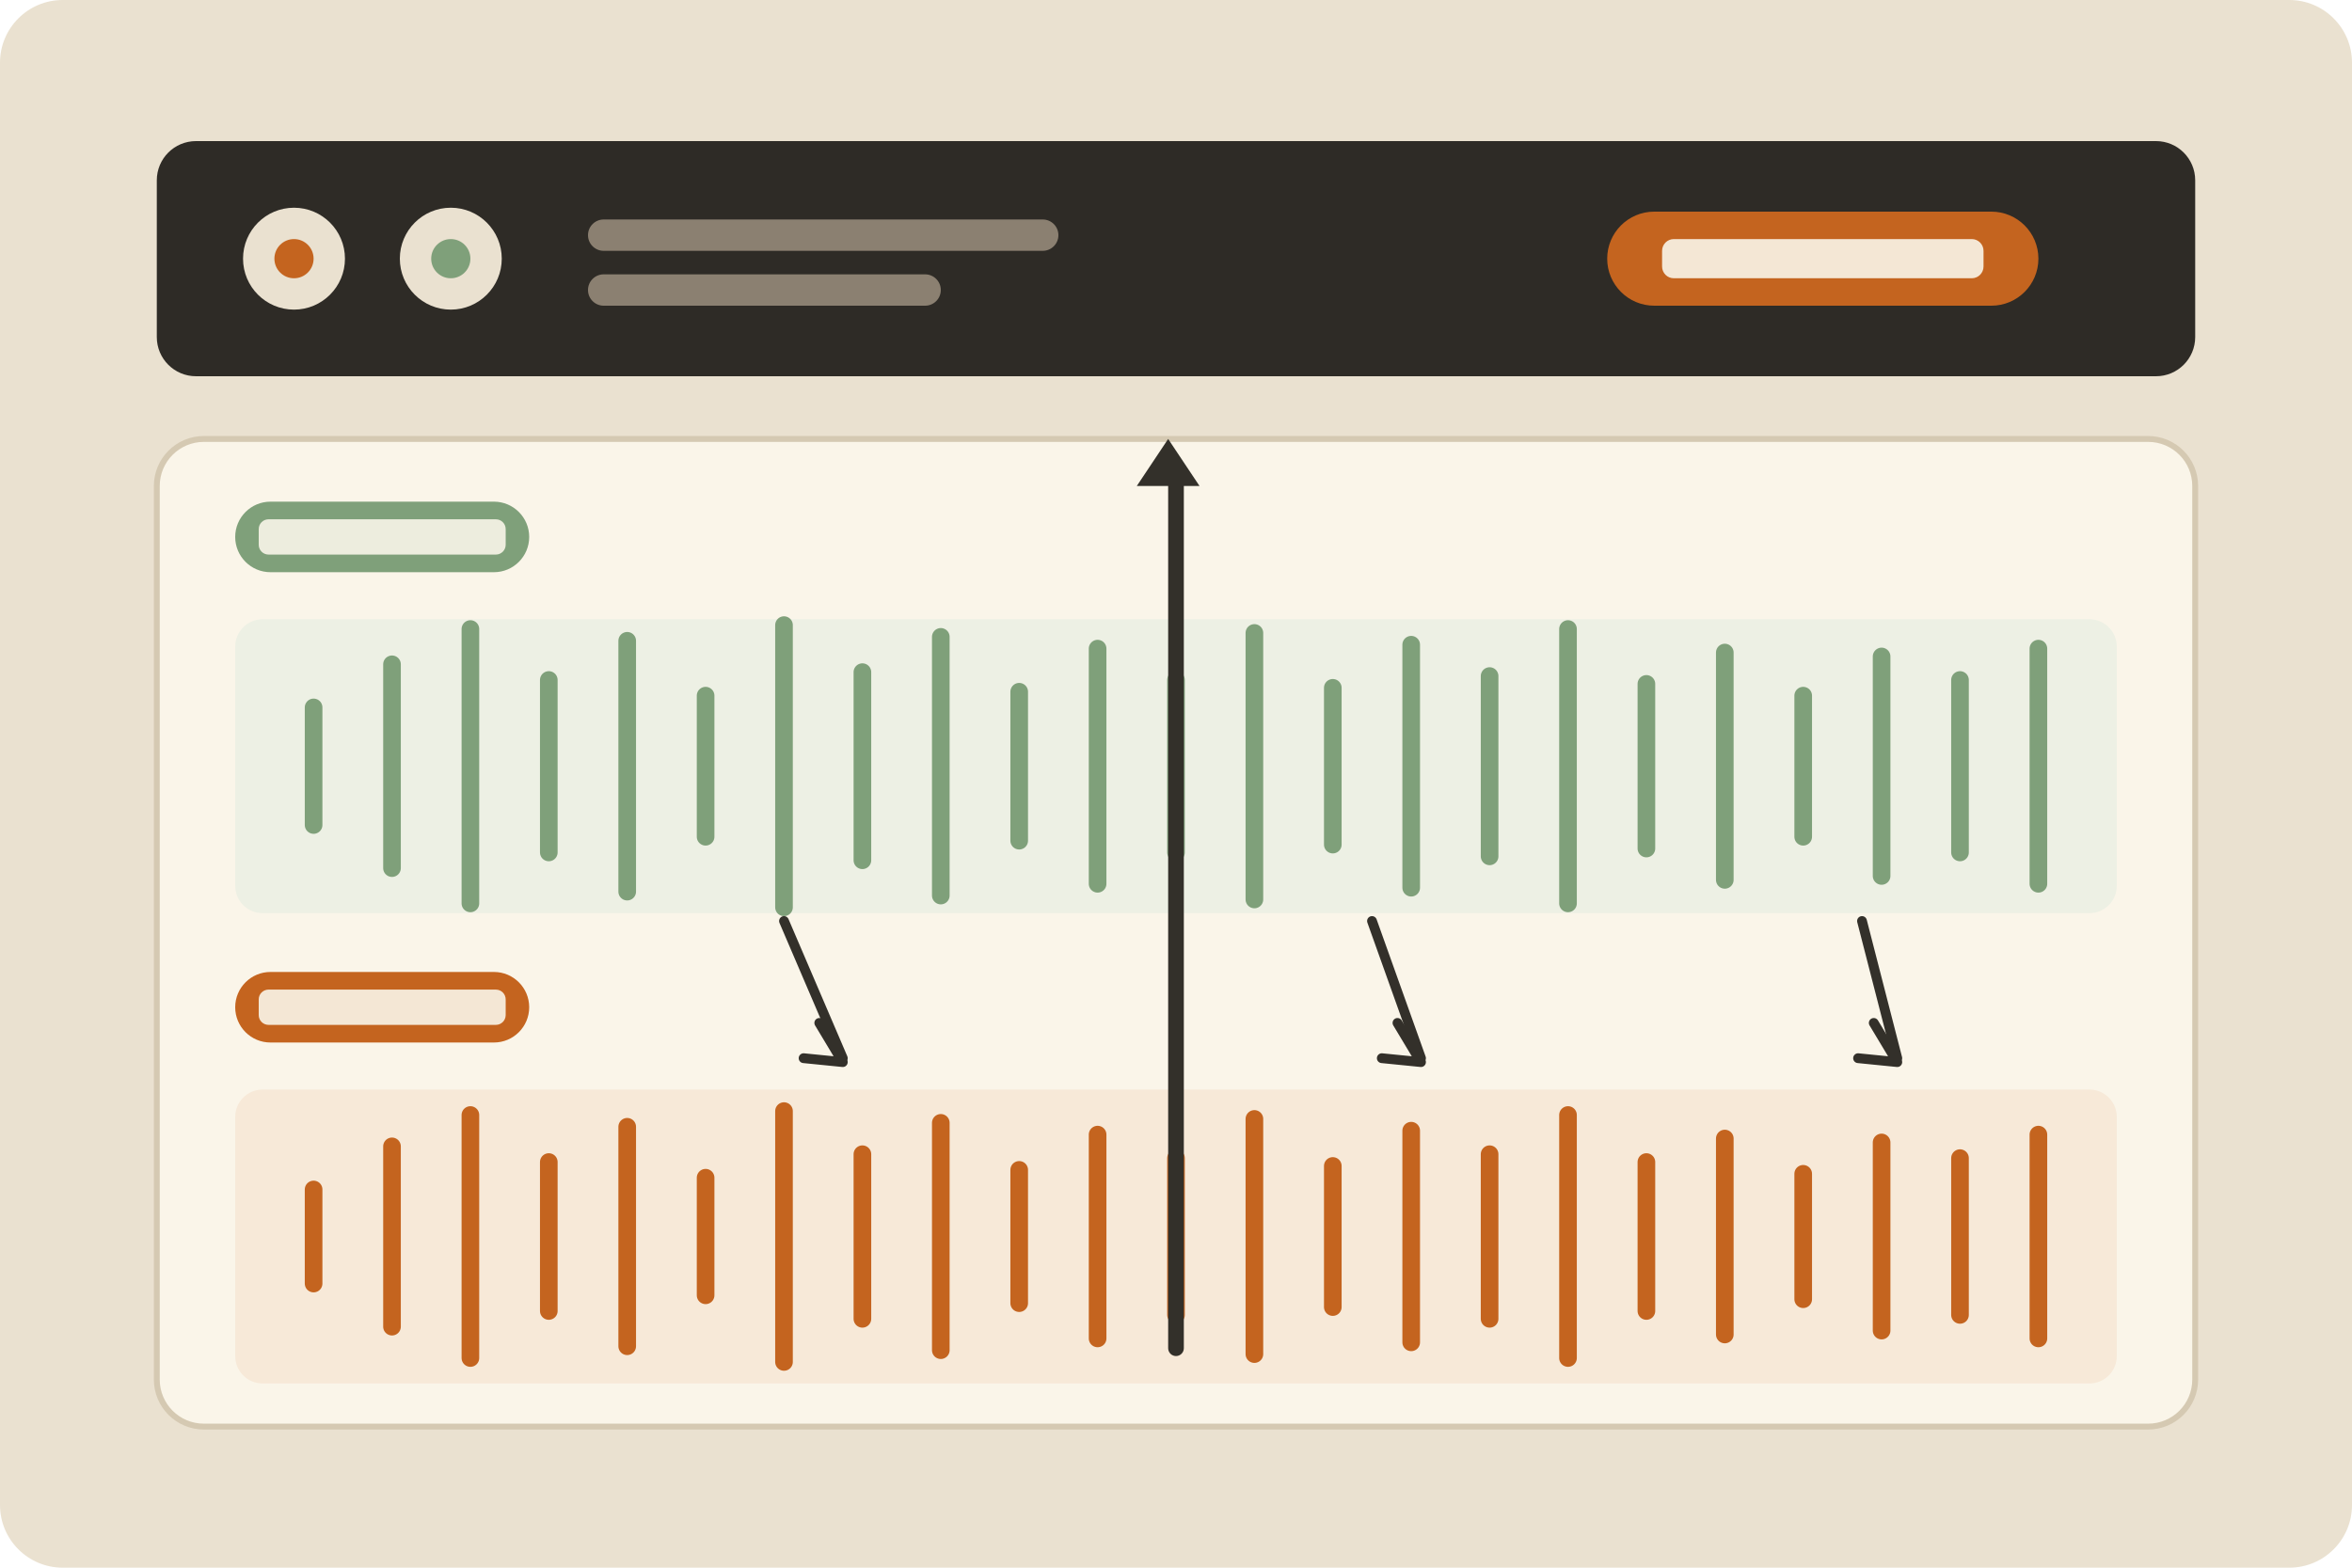
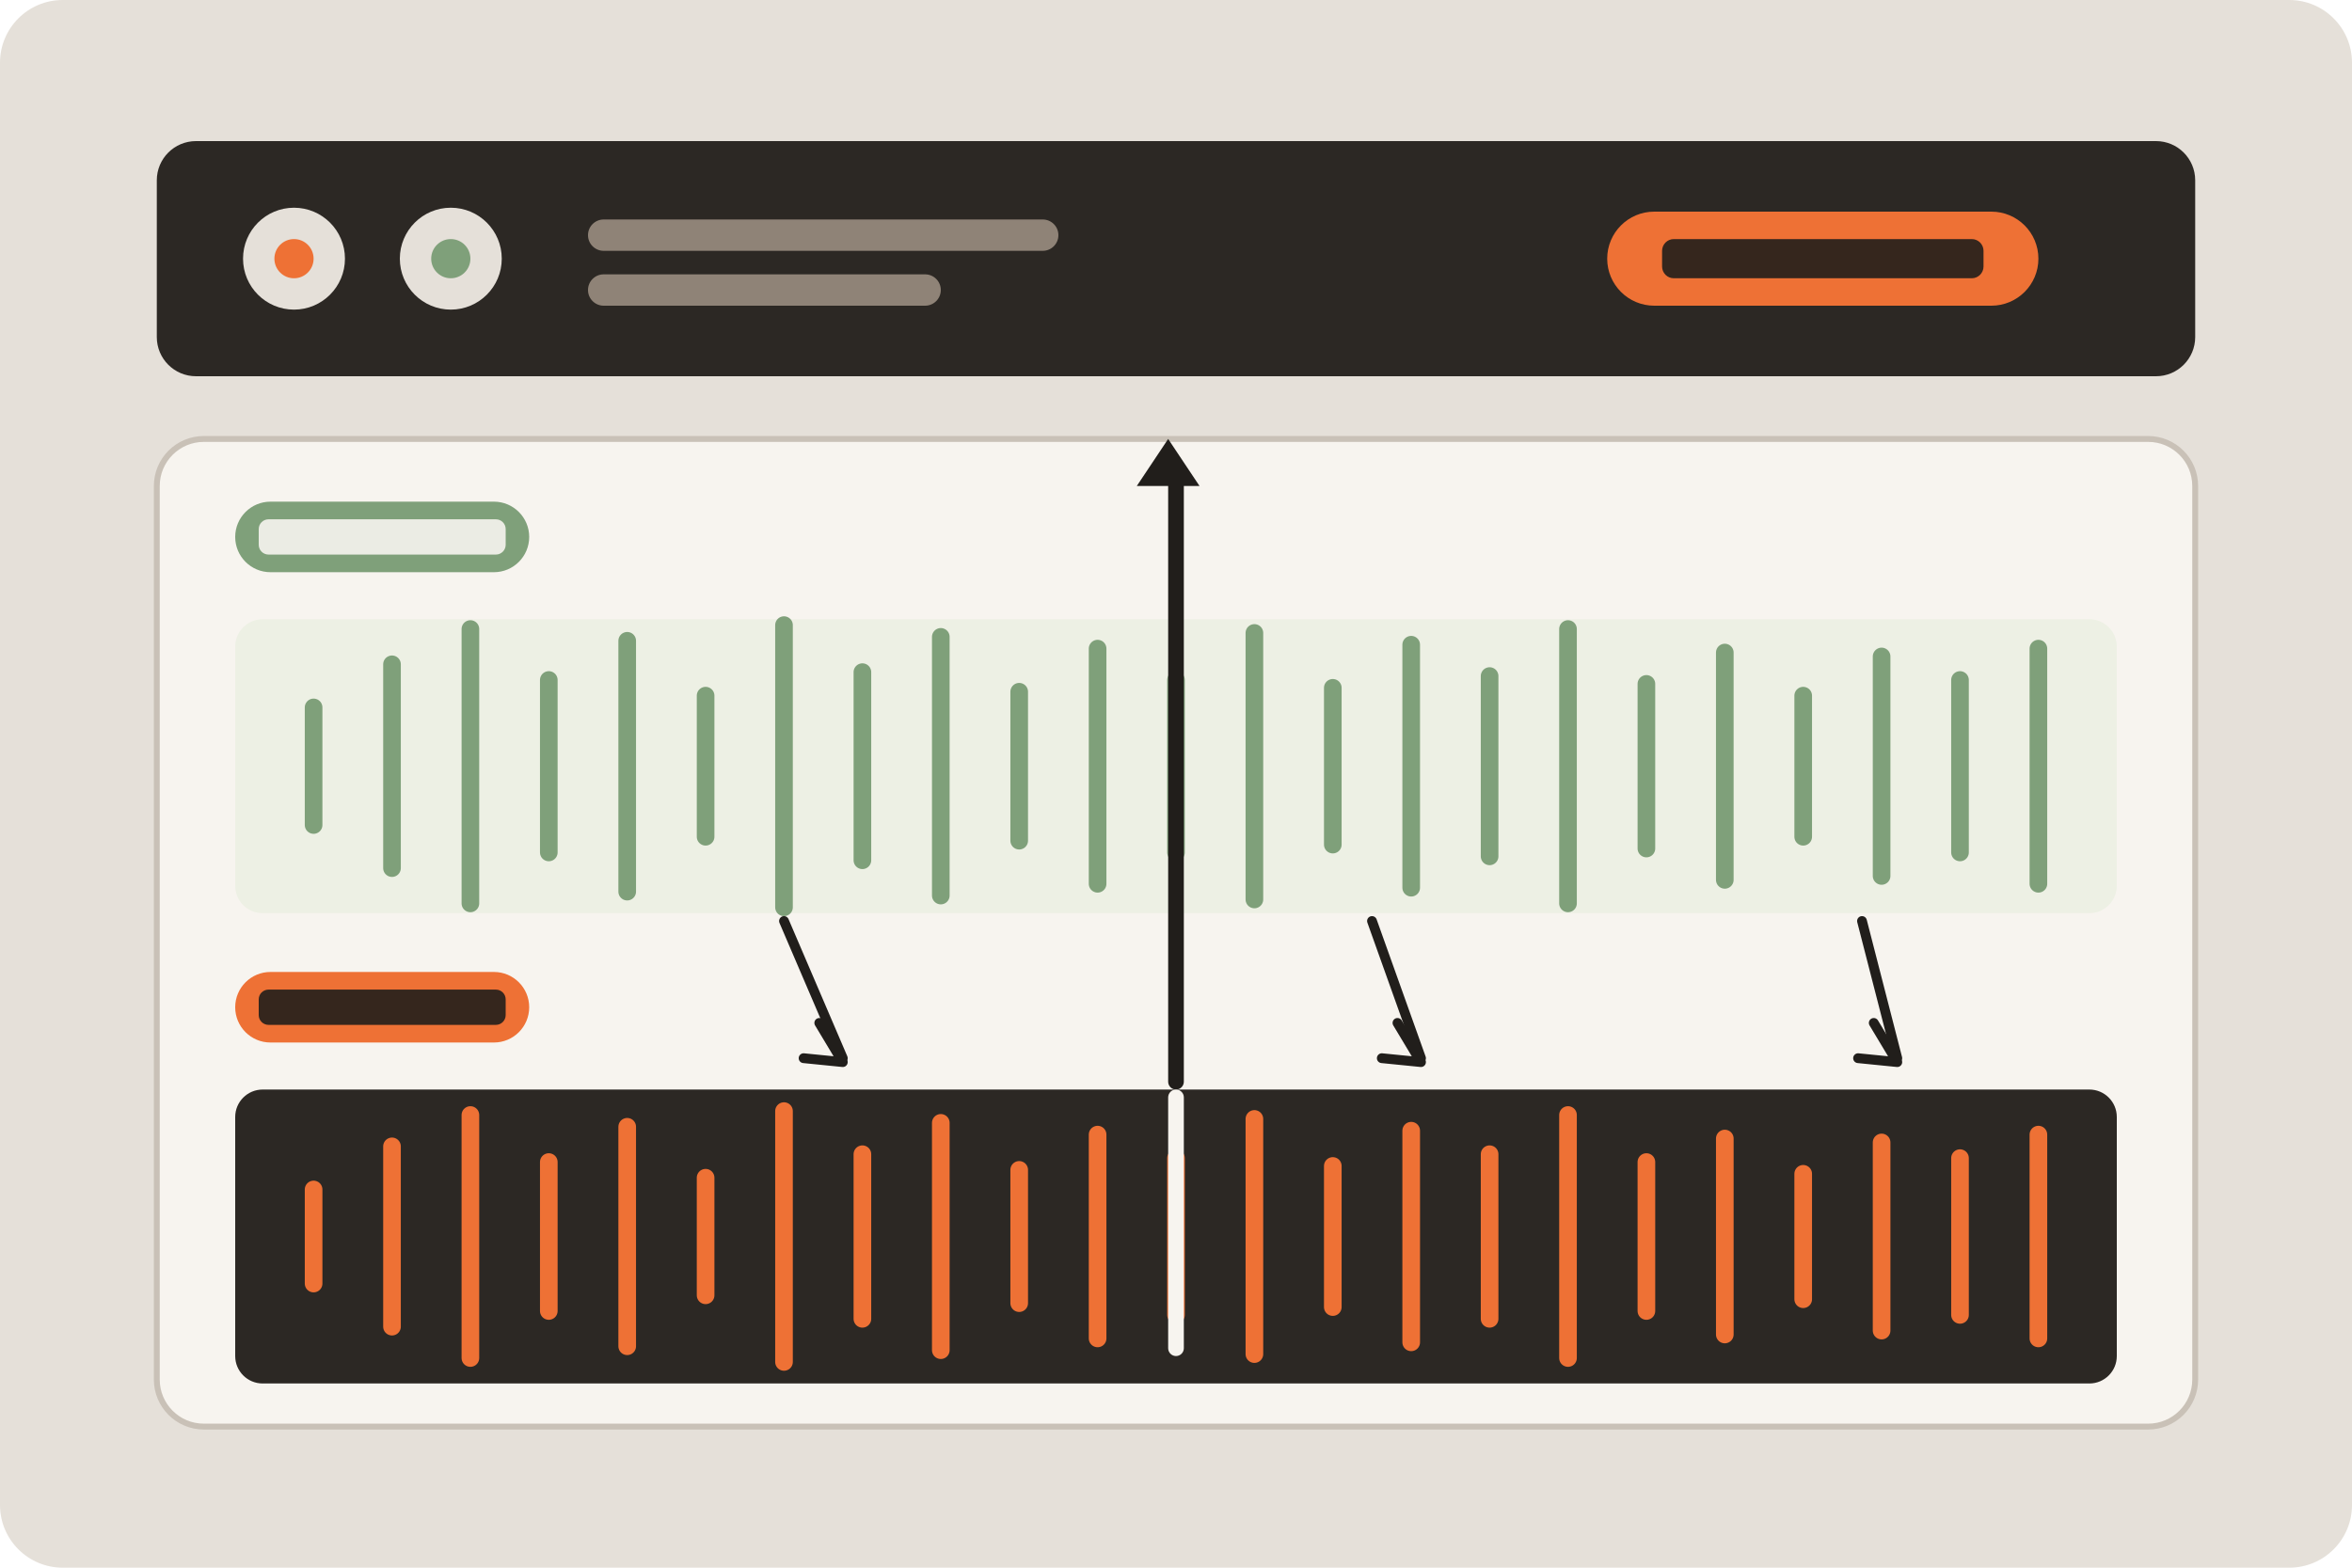
<svg xmlns="http://www.w3.org/2000/svg" width="1200" height="800" viewBox="0 0 1200 800" role="img">
-   <rect width="1200" height="800" rx="32" fill="#EAE1D0" />
-   <rect x="80" y="72" width="1040" height="120" rx="20" fill="#2E2B26" />
-   <circle cx="150" cy="132" r="26" fill="#EAE1D0" />
-   <circle cx="150" cy="132" r="10" fill="#C4641F" />
-   <circle cx="230" cy="132" r="26" fill="#EAE1D0" />
+   <rect width="1200" height="800" rx="32" fill="#E5E0D9" />
+   <rect x="80" y="72" width="1040" height="120" rx="20" fill="#2C2824" />
+   <circle cx="150" cy="132" r="26" fill="#E5E0D9" />
+   <circle cx="150" cy="132" r="10" fill="#EE7135" />
+   <circle cx="230" cy="132" r="26" fill="#E5E0D9" />
  <circle cx="230" cy="132" r="10" fill="#7FA07A" />
-   <rect x="300" y="112" width="240" height="16" rx="8" fill="#8B8071" />
-   <rect x="300" y="140" width="180" height="16" rx="8" fill="#8B8071" />
-   <rect x="820" y="108" width="220" height="48" rx="24" fill="#C4641F" />
-   <rect x="848" y="122" width="164" height="20" rx="6" fill="#FAF5E9" opacity="0.9" />
-   <rect x="80" y="224" width="1040" height="504" rx="24" fill="#FAF5E9" stroke="#D5C9B2" stroke-width="3" />
+   <rect x="300" y="112" width="240" height="16" rx="8" fill="#8F8377" />
+   <rect x="300" y="140" width="180" height="16" rx="8" fill="#8F8377" />
+   <rect x="820" y="108" width="220" height="48" rx="24" fill="#EE7135" />
+   <rect x="848" y="122" width="164" height="20" rx="6" fill="#211E1B" opacity="0.9" />
+   <rect x="80" y="224" width="1040" height="504" rx="24" fill="#F7F4EF" stroke="#C9C1B7" stroke-width="3" />
  <rect x="120" y="256" width="150" height="36" rx="18" fill="#7FA07A" />
-   <rect x="132" y="265" width="126" height="18" rx="5" fill="#FAF5E9" opacity="0.9" />
+   <rect x="132" y="265" width="126" height="18" rx="5" fill="#F7F4EF" opacity="0.9" />
  <rect x="120" y="316" width="960" height="150" rx="14" fill="#EDF0E4" />
  <path d="M160 391 v-30 M200 391 v-52 M240 391 v-70 M280 391 v-44 M320 391 v-64 M360 391 v-36 M400 391 v-72 M440 391 v-48 M480 391 v-66 M520 391 v-38 M560 391 v-60 M600 391 v-44 M640 391 v-68 M680 391 v-40 M720 391 v-62 M760 391 v-46 M800 391 v-70 M840 391 v-42 M880 391 v-58 M920 391 v-36 M960 391 v-56 M1000 391 v-44 M1040 391 v-60 M160 391 v30 M200 391 v52 M240 391 v70 M280 391 v44 M320 391 v64 M360 391 v36 M400 391 v72 M440 391 v48 M480 391 v66 M520 391 v38 M560 391 v60 M600 391 v44 M640 391 v68 M680 391 v40 M720 391 v62 M760 391 v46 M800 391 v70 M840 391 v42 M880 391 v58 M920 391 v36 M960 391 v56 M1000 391 v44 M1040 391 v60" stroke="#7FA07A" stroke-width="9" stroke-linecap="round" />
-   <rect x="120" y="496" width="150" height="36" rx="18" fill="#C4641F" />
-   <rect x="132" y="505" width="126" height="18" rx="5" fill="#FAF5E9" opacity="0.9" />
-   <rect x="120" y="556" width="960" height="150" rx="14" fill="#F7E9D8" />
-   <path d="M160 631 v-24 M200 631 v-46 M240 631 v-62 M280 631 v-38 M320 631 v-56 M360 631 v-30 M400 631 v-64 M440 631 v-42 M480 631 v-58 M520 631 v-34 M560 631 v-52 M600 631 v-40 M640 631 v-60 M680 631 v-36 M720 631 v-54 M760 631 v-42 M800 631 v-62 M840 631 v-38 M880 631 v-50 M920 631 v-32 M960 631 v-48 M1000 631 v-40 M1040 631 v-52 M160 631 v24 M200 631 v46 M240 631 v62 M280 631 v38 M320 631 v56 M360 631 v30 M400 631 v64 M440 631 v42 M480 631 v58 M520 631 v34 M560 631 v52 M600 631 v40 M640 631 v60 M680 631 v36 M720 631 v54 M760 631 v42 M800 631 v62 M840 631 v38 M880 631 v50 M920 631 v32 M960 631 v48 M1000 631 v40 M1040 631 v52" stroke="#C4641F" stroke-width="9" stroke-linecap="round" />
-   <path d="M400 470 L 430 540 M700 470 L 725 540 M950 470 L 968 540" stroke="#33302A" stroke-width="5" stroke-linecap="round" />
-   <path d="M418 522 L 430 542 L 410 540 M713 522 L 725 542 L 705 540 M956 522 L 968 542 L 948 540" fill="none" stroke="#33302A" stroke-width="5" stroke-linecap="round" stroke-linejoin="round" />
-   <rect x="596" y="240" width="8" height="452" rx="4" fill="#33302A" />
-   <path d="M596 224 L 580 248 L 612 248 Z" fill="#33302A" />
+   <rect x="120" y="496" width="150" height="36" rx="18" fill="#EE7135" />
+   <rect x="132" y="505" width="126" height="18" rx="5" fill="#211E1B" opacity="0.9" />
+   <rect x="120" y="556" width="960" height="150" rx="14" fill="#2C2824" />
+   <path d="M160 631 v-24 M200 631 v-46 M240 631 v-62 M280 631 v-38 M320 631 v-56 M360 631 v-30 M400 631 v-64 M440 631 v-42 M480 631 v-58 M520 631 v-34 M560 631 v-52 M600 631 v-40 M640 631 v-60 M680 631 v-36 M720 631 v-54 M760 631 v-42 M800 631 v-62 M840 631 v-38 M880 631 v-50 M920 631 v-32 M960 631 v-48 M1000 631 v-40 M1040 631 v-52 M160 631 v24 M200 631 v46 M240 631 v62 M280 631 v38 M320 631 v56 M360 631 v30 M400 631 v64 M440 631 v42 M480 631 v58 M520 631 v34 M560 631 v52 M600 631 v40 M640 631 v60 M680 631 v36 M720 631 v54 M760 631 v42 M800 631 v62 M840 631 v38 M880 631 v50 M920 631 v32 M960 631 v48 M1000 631 v40 M1040 631 v52" stroke="#EE7135" stroke-width="9" stroke-linecap="round" />
+   <path d="M400 470 L 430 540 M700 470 L 725 540 M950 470 L 968 540" stroke="#211E1B" stroke-width="5" stroke-linecap="round" />
+   <path d="M418 522 L 430 542 L 410 540 M713 522 L 725 542 L 705 540 M956 522 L 968 542 L 948 540" fill="none" stroke="#211E1B" stroke-width="5" stroke-linecap="round" stroke-linejoin="round" />
+   <rect x="596" y="240" width="8" height="316" rx="4" fill="#211E1B" />
+   <rect x="596" y="556" width="8" height="136" rx="4" fill="#F7F4EF" />
+   <path d="M596 224 L 580 248 L 612 248 Z" fill="#211E1B" />
</svg>
